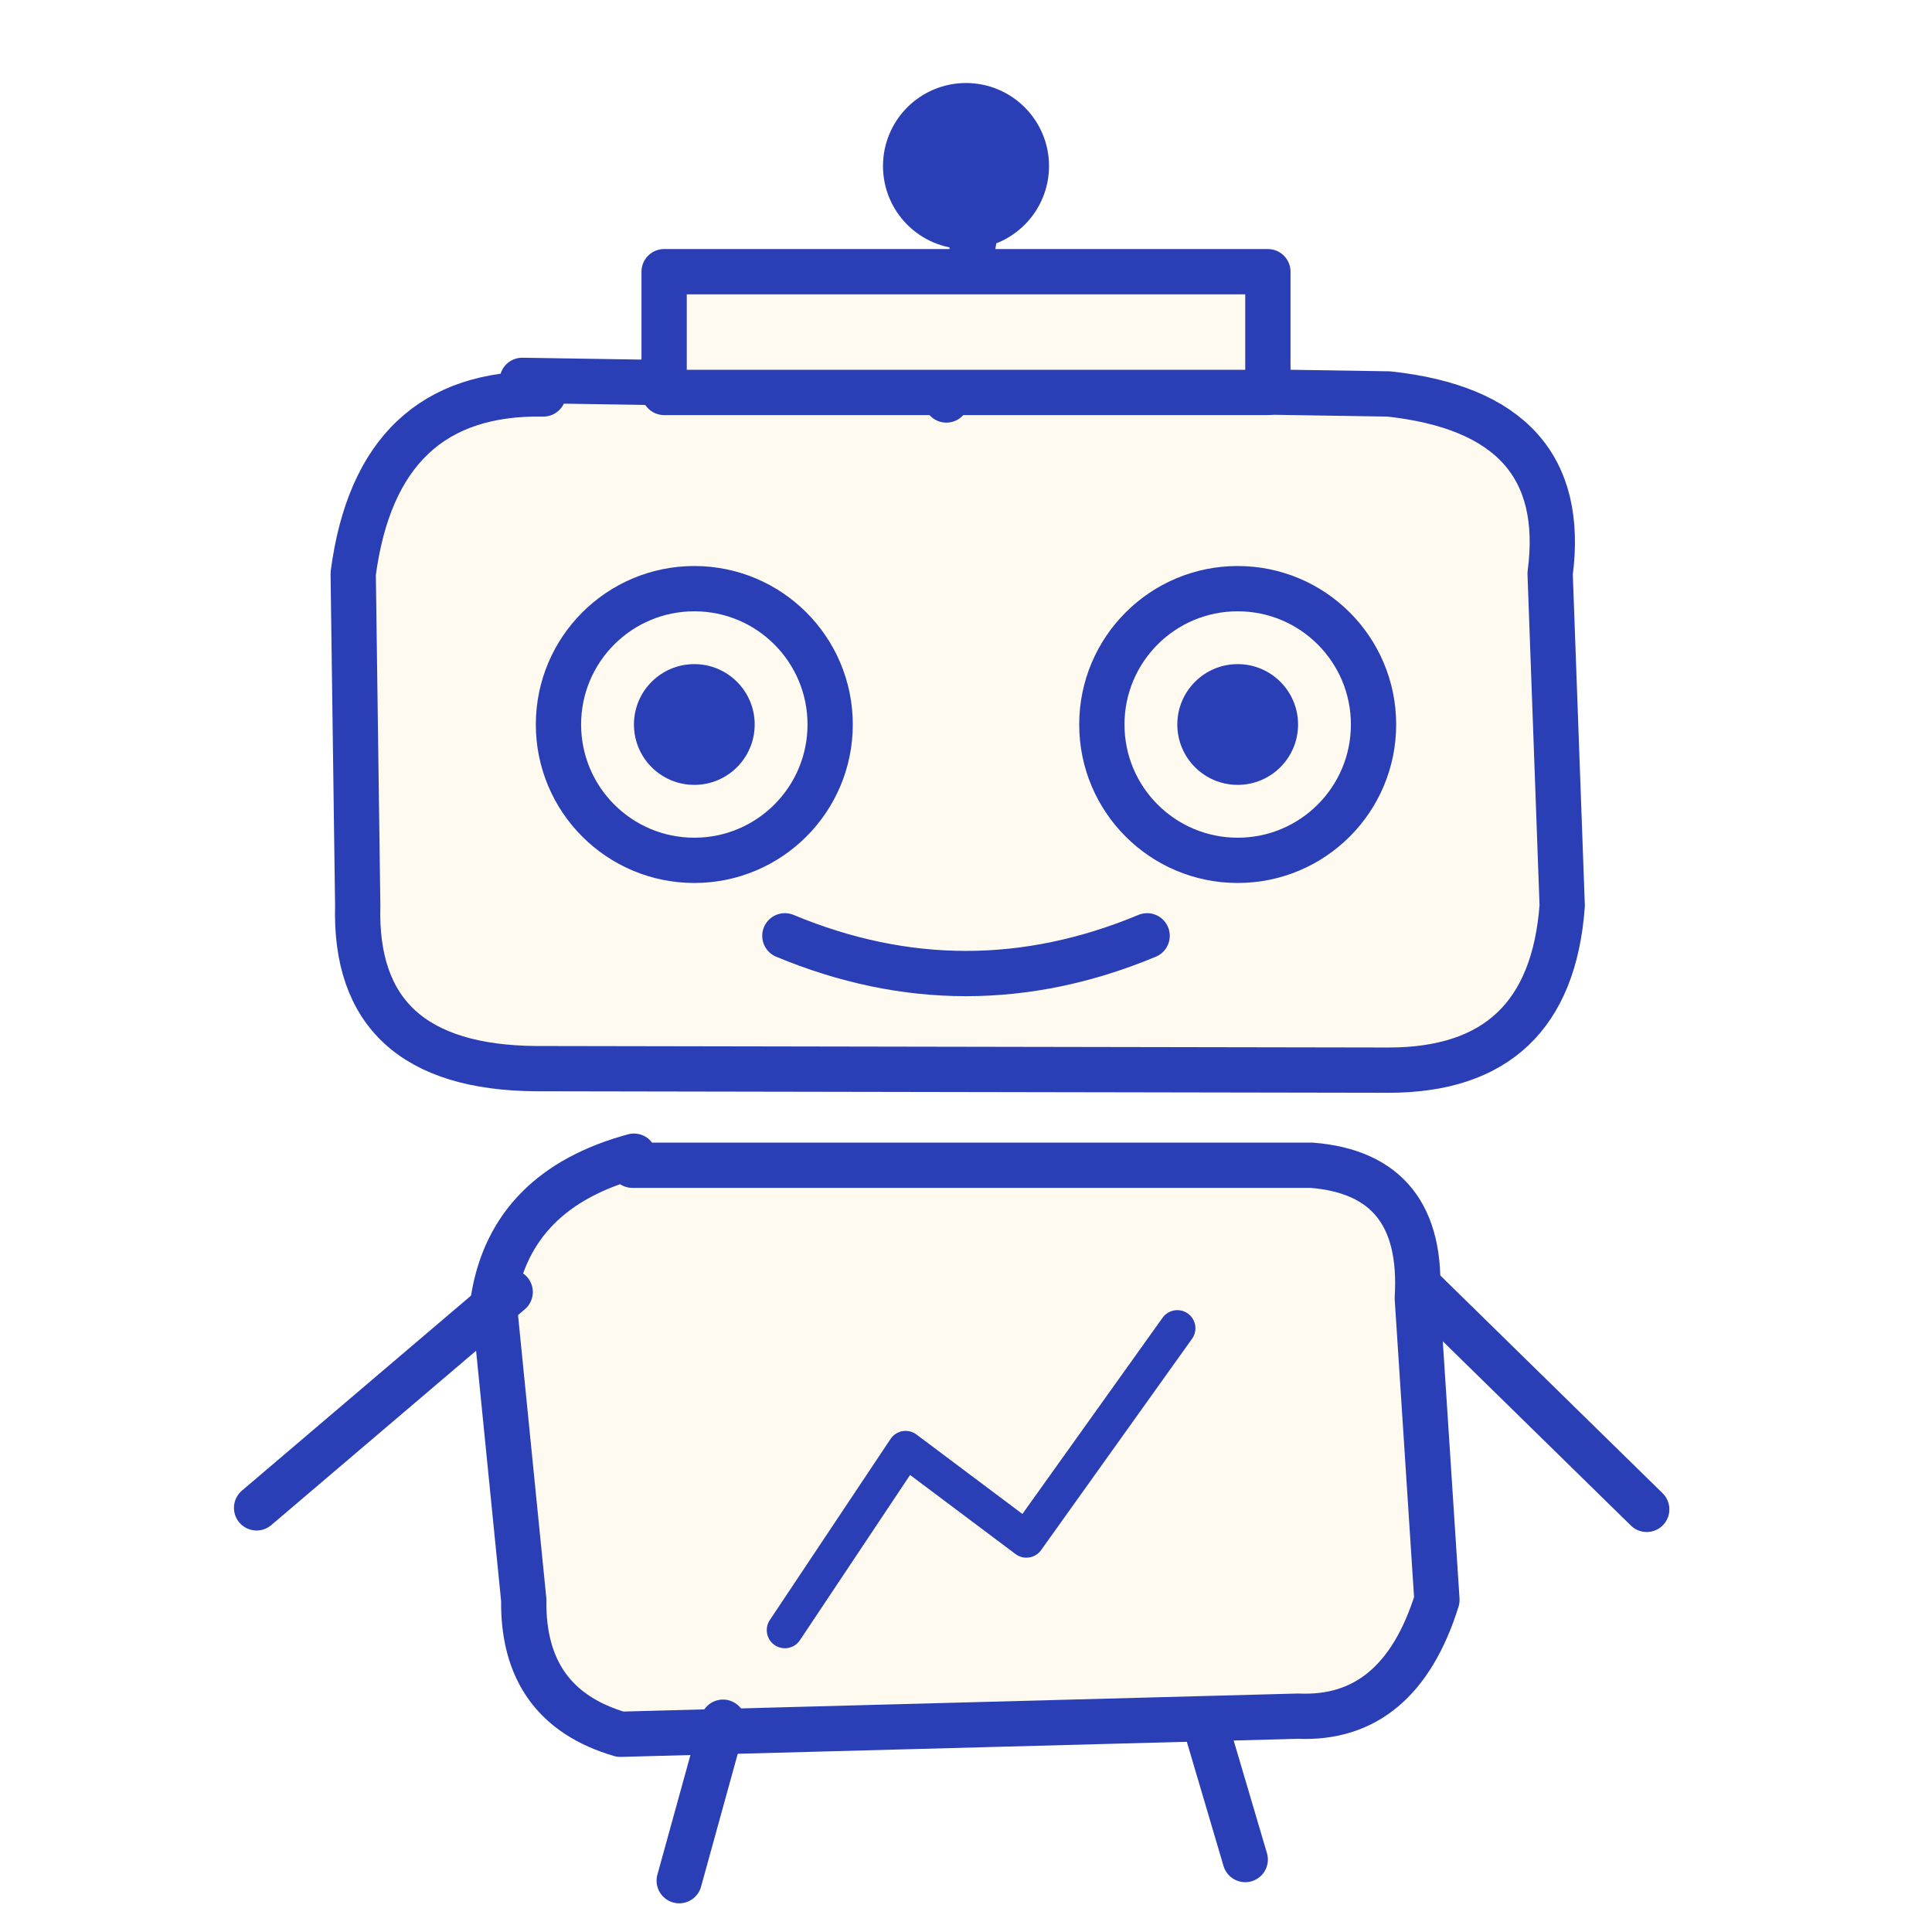
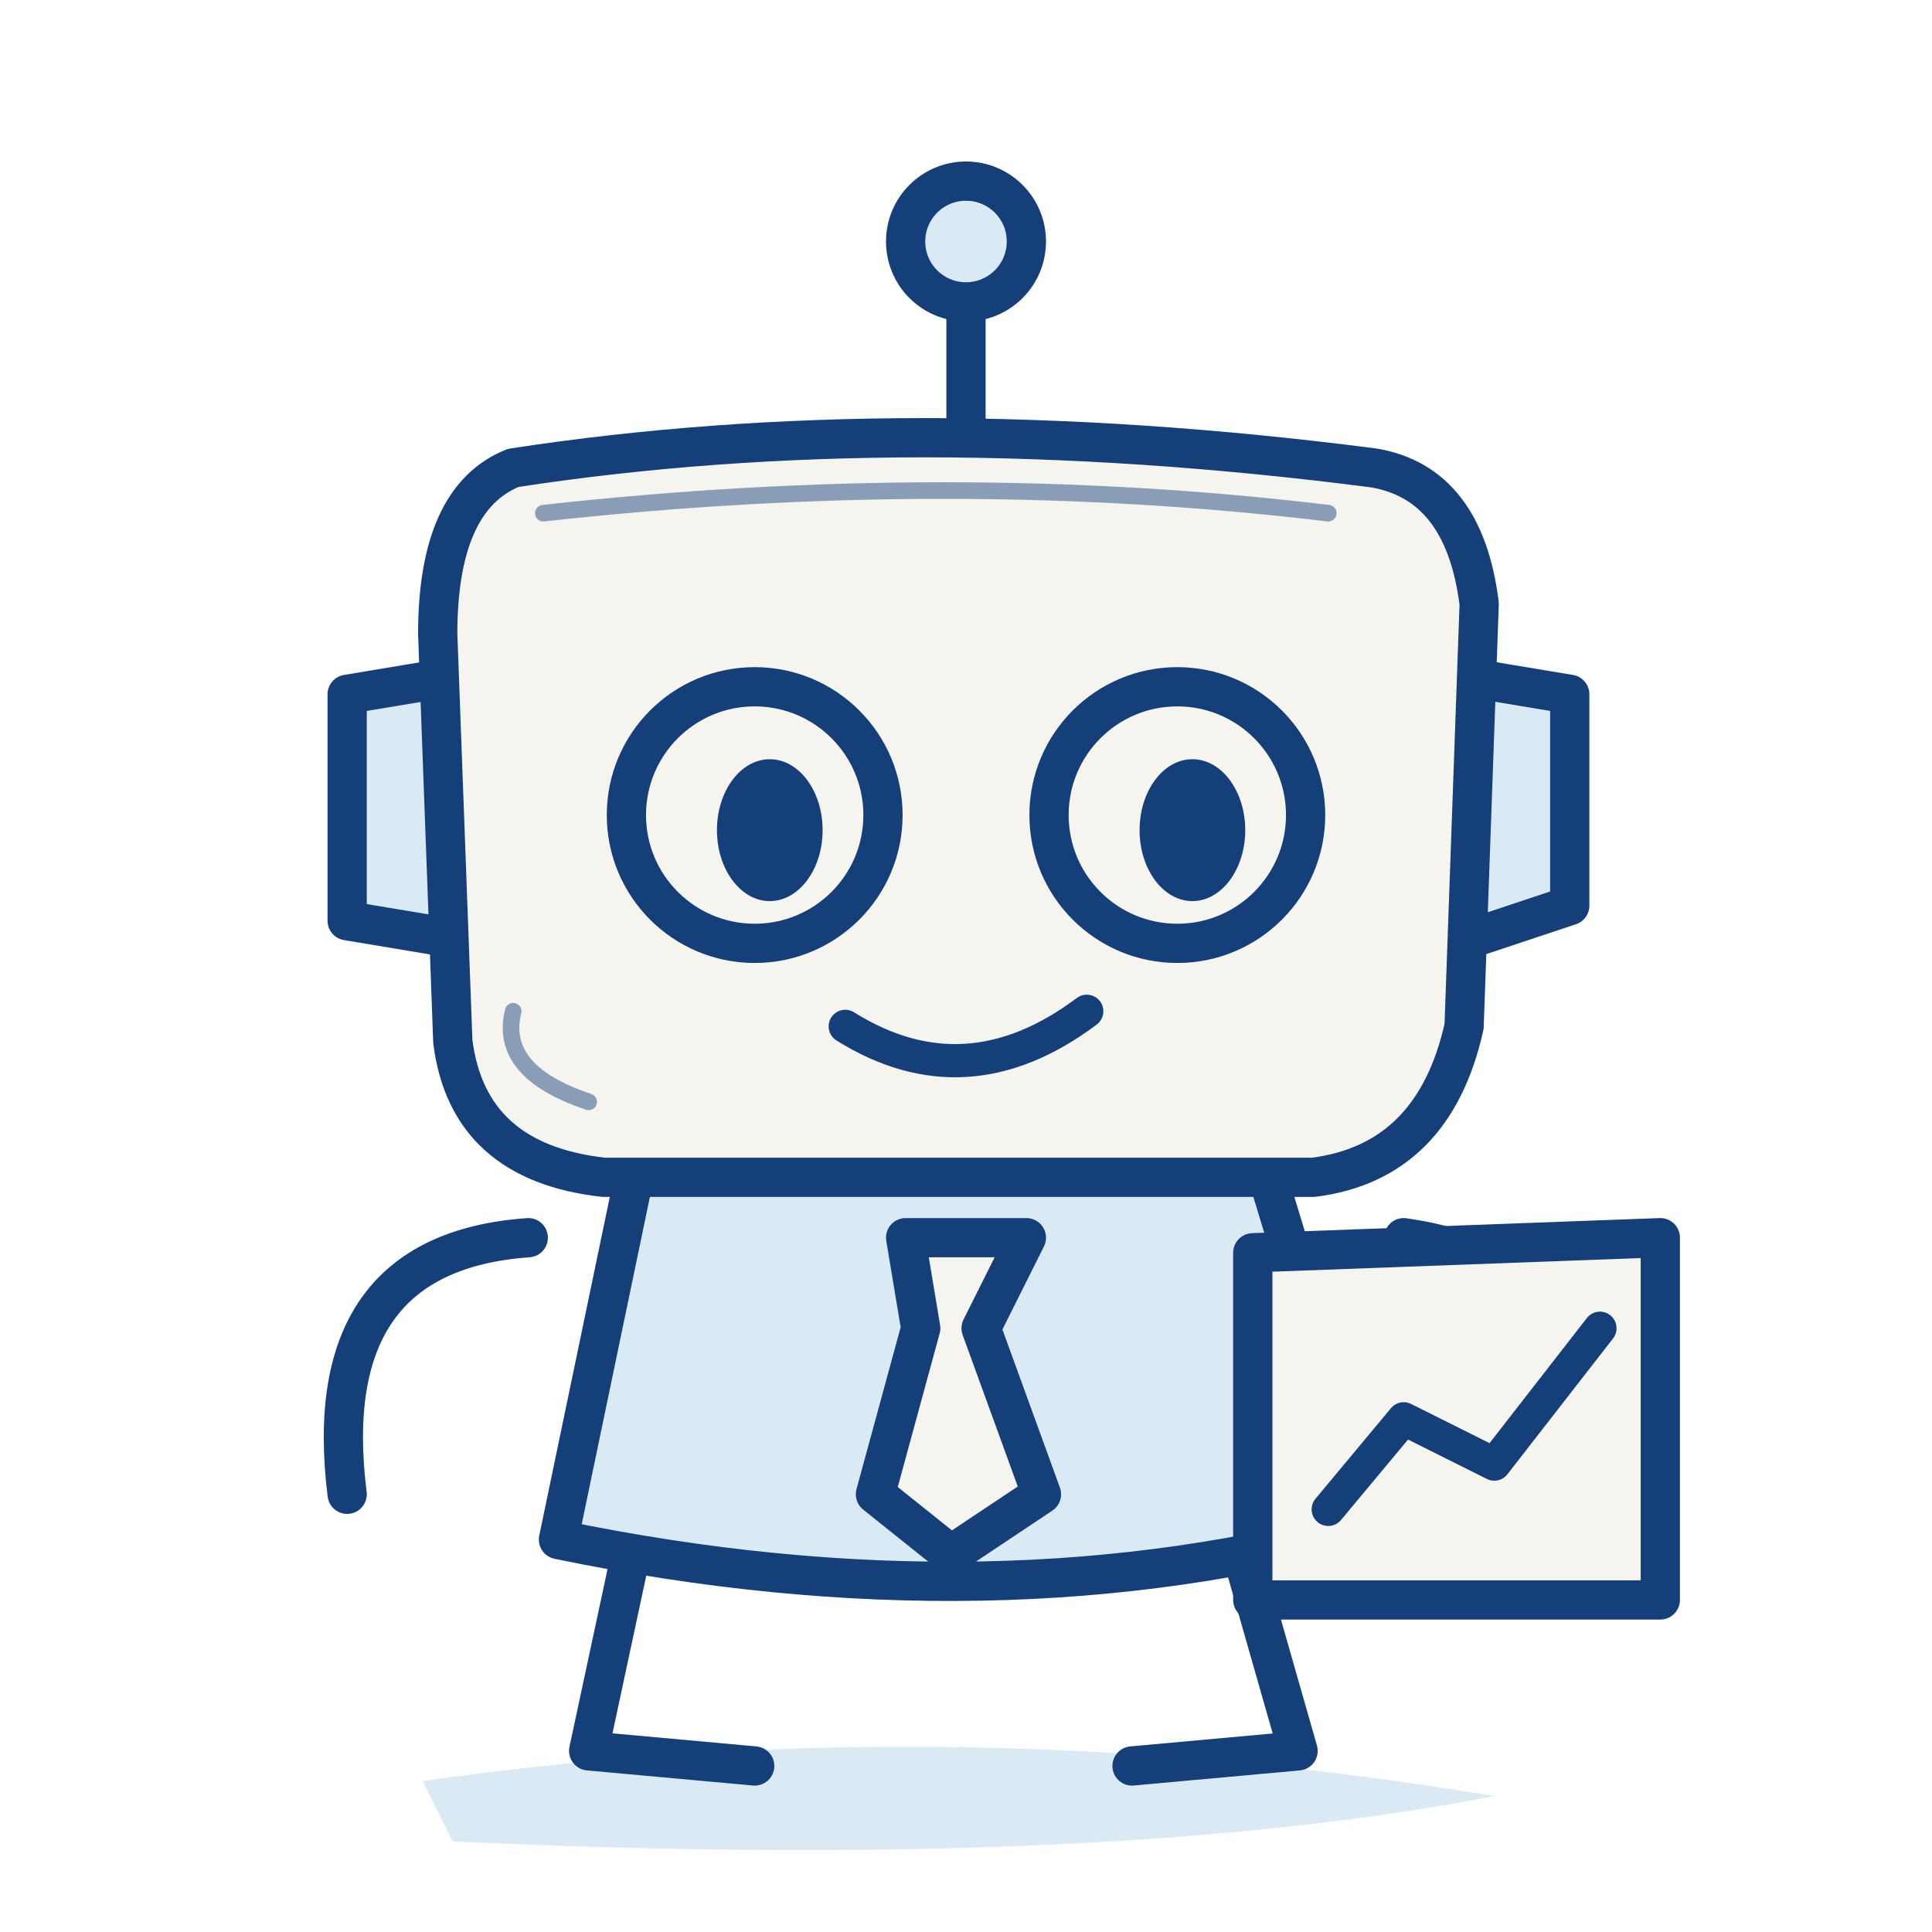
- <svg xmlns="http://www.w3.org/2000/svg" viewBox="0 0 128 128" role="img" aria-label="JMJ Capital" fill="none" stroke="#2a3fb5" stroke-width="3" stroke-linecap="round" stroke-linejoin="round">
-   <path d="M34.6 25.2 L92.0 26.1 Q104.1 27.4 102.7 38.0 L103.5 60.0 Q102.7 70.9 92.0 70.9 L35.5 70.8 Q23.4 70.7 23.7 60.0 L23.4 38.0 Q25.0 25.9 36.0 26.1Z" fill="#fffaf0" />
-   <path d="M64.8 14.3 L62.7 26.5" />
-   <circle cx="64" cy="11" r="4" fill="#2a3fb5" />
-   <circle cx="46" cy="48" r="9" fill="#fffaf0" />
-   <circle cx="82" cy="48" r="9" fill="#fffaf0" />
-   <circle id="pupil-left" cx="46" cy="48" r="4" fill="#2a3fb5" stroke="none" />
-   <circle id="pupil-right" cx="82" cy="48" r="4" fill="#2a3fb5" stroke="none" />
-   <path d="M52 62 Q64 67 76 62" />
-   <path d="M41.9 77.2 L86.9 77.2 Q94.4 77.8 93.9 86.0 L95.2 106.0 Q92.7 114.0 86.0 113.7 L41.1 114.9 Q34.6 113.0 34.7 106.0 L32.7 86.0 Q33.9 78.8 42.0 76.6Z" fill="#fffaf0" />
-   <path d="M33.8 85.6 L17.0 99.9" />
-   <path d="M94.4 85.6 L109.1 100.0" />
-   <path d="M47.9 114.1 L45.0 124.6" />
-   <path d="M79.9 114.4 L82.5 123.2" />
-   <path d="M44 26 L84 26 L84 18 L44 18Z" fill="#fffaf0" />
-   <g stroke-width="2.4">
-     <path d="M52 108 L60 96 L68 102 L78 88" />
+ <svg xmlns="http://www.w3.org/2000/svg" viewBox="0 0 128 128" width="128" height="128" role="img" aria-labelledby="jmj-capital-title jmj-capital-desc">
+   <g stroke="#153F78" stroke-width="2.6" stroke-linecap="round" stroke-linejoin="round">
+     <path d="M28 118 Q63 113 99 119 Q73 124 30 122" fill="#D9EAF5" stroke-width="0" />
+     <path d="M42 102 39 116 50 117 M82 102 86 116 75 117 M35 82 Q21 83 23 99 M93 82 Q107 84 104 99" fill="none" stroke-width="2.6" />
+     <path d="M42 78 Q62 74 84 78 L91 101 Q66 108 37 102 Z" fill="#D9EAF5" stroke-width="2.6" />
+     <path d="M29 45 23 46 23 61 29 62 M98 45 104 46 104 60 98 62" fill="#D9EAF5" stroke-width="2.6" />
+     <path d="M34 31 Q60 27 91 31 Q97 32 98 40 L97 68 Q95 77 87 78 L40 78 Q31 77 30 69 L29 42 Q29 33 34 31" fill="#F6F4EF" stroke-width="2.6" />
+     <path d="M36 34 Q63 31 88 34 M34 67 Q33 71 39 73" fill="none" stroke-width="1.1" opacity=".48" />
+     <g id="eyes">
+       <circle cx="50" cy="54" r="8.5" fill="#F6F4EF" />
+       <circle cx="78" cy="54" r="8.5" fill="#F6F4EF" />
+       <g id="pupil-left" fill="#153F78" stroke="none">
+         <ellipse cx="51" cy="55" rx="3.5" ry="4.7" />
+       </g>
+       <g id="pupil-right" fill="#153F78" stroke="none">
+         <ellipse cx="79" cy="55" rx="3.5" ry="4.7" />
+       </g>
+     </g>
+     <path d="M56 68 Q64 73 72 67" fill="none" stroke-width="2.2" />
+     <path d="M64 29 64 20" fill="none" stroke-width="2.6" />
+     <circle cx="64" cy="16" r="4" fill="#D9EAF5" />
+     <path d="M60 82 68 82 65 88 69 99 63 103 58 99 61 88 Z" fill="#F6F4EF" stroke-width="2.6" />
+     <path d="M83 83 110 82 110 106 83 106 Z" fill="#F6F4EF" stroke-width="2.6" />
+     <path d="M88 100 93 94 99 97 106 88" fill="none" stroke-width="2.2" />
  </g>
</svg>
